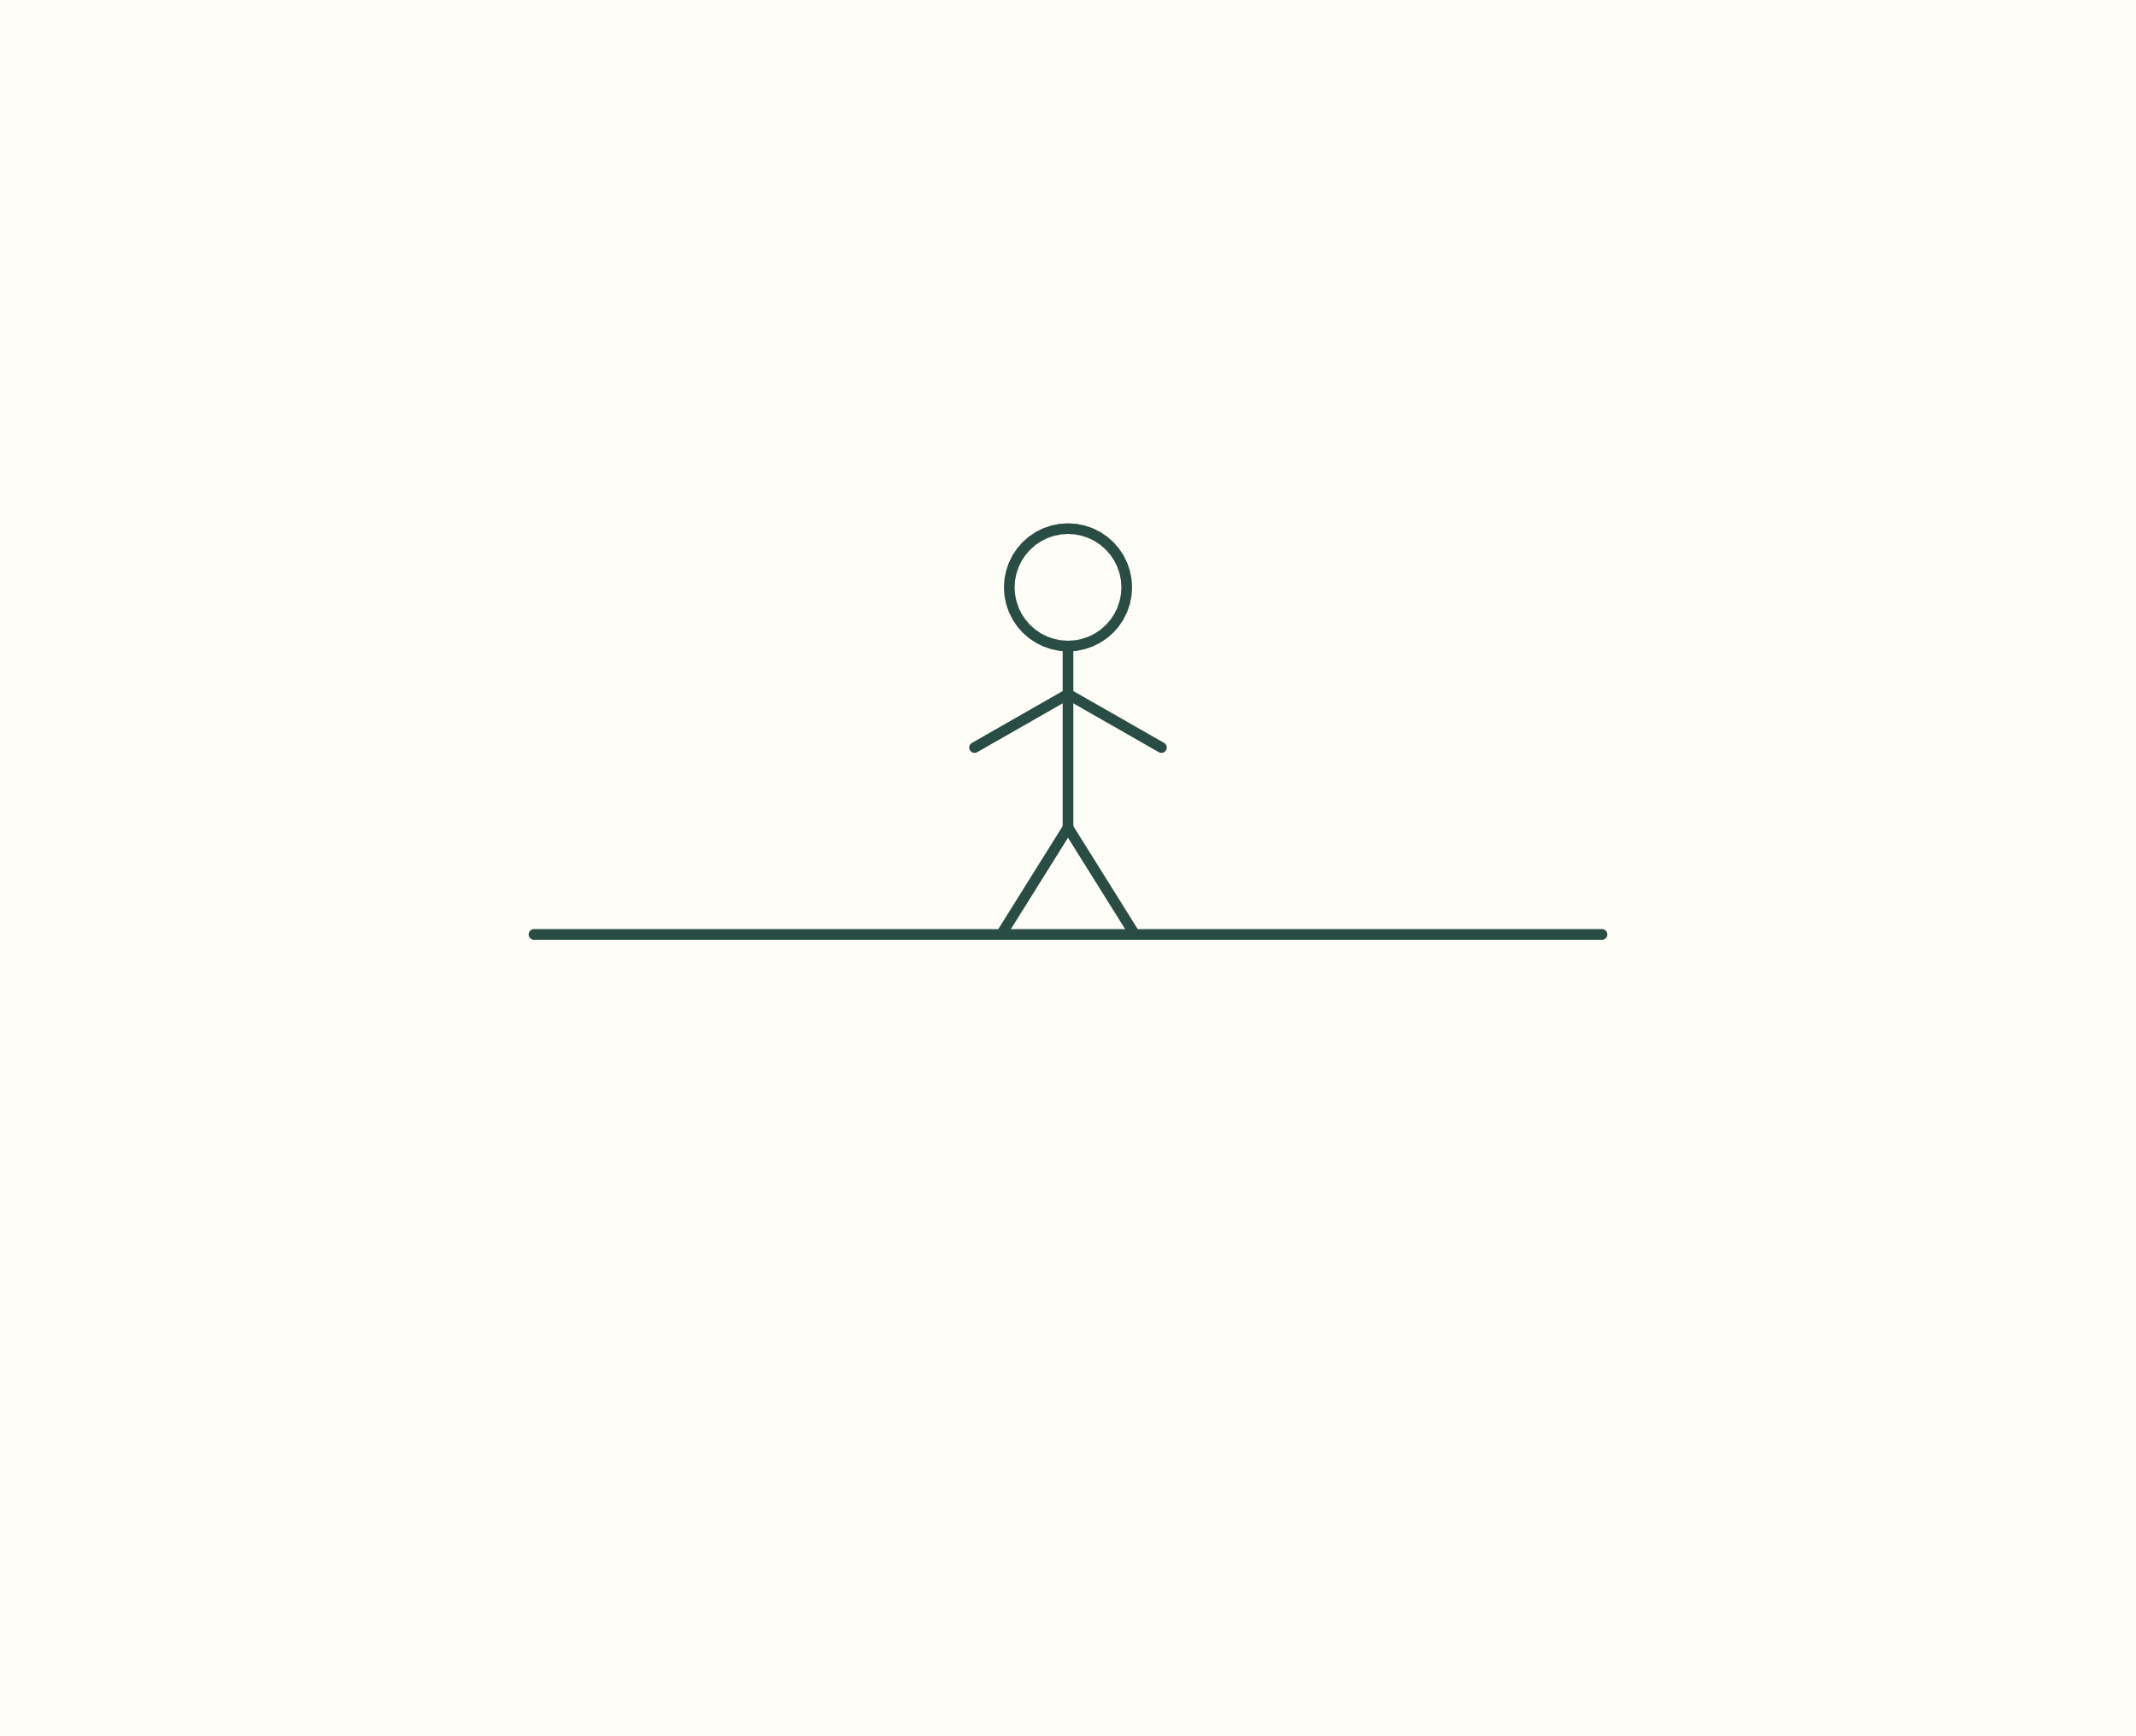
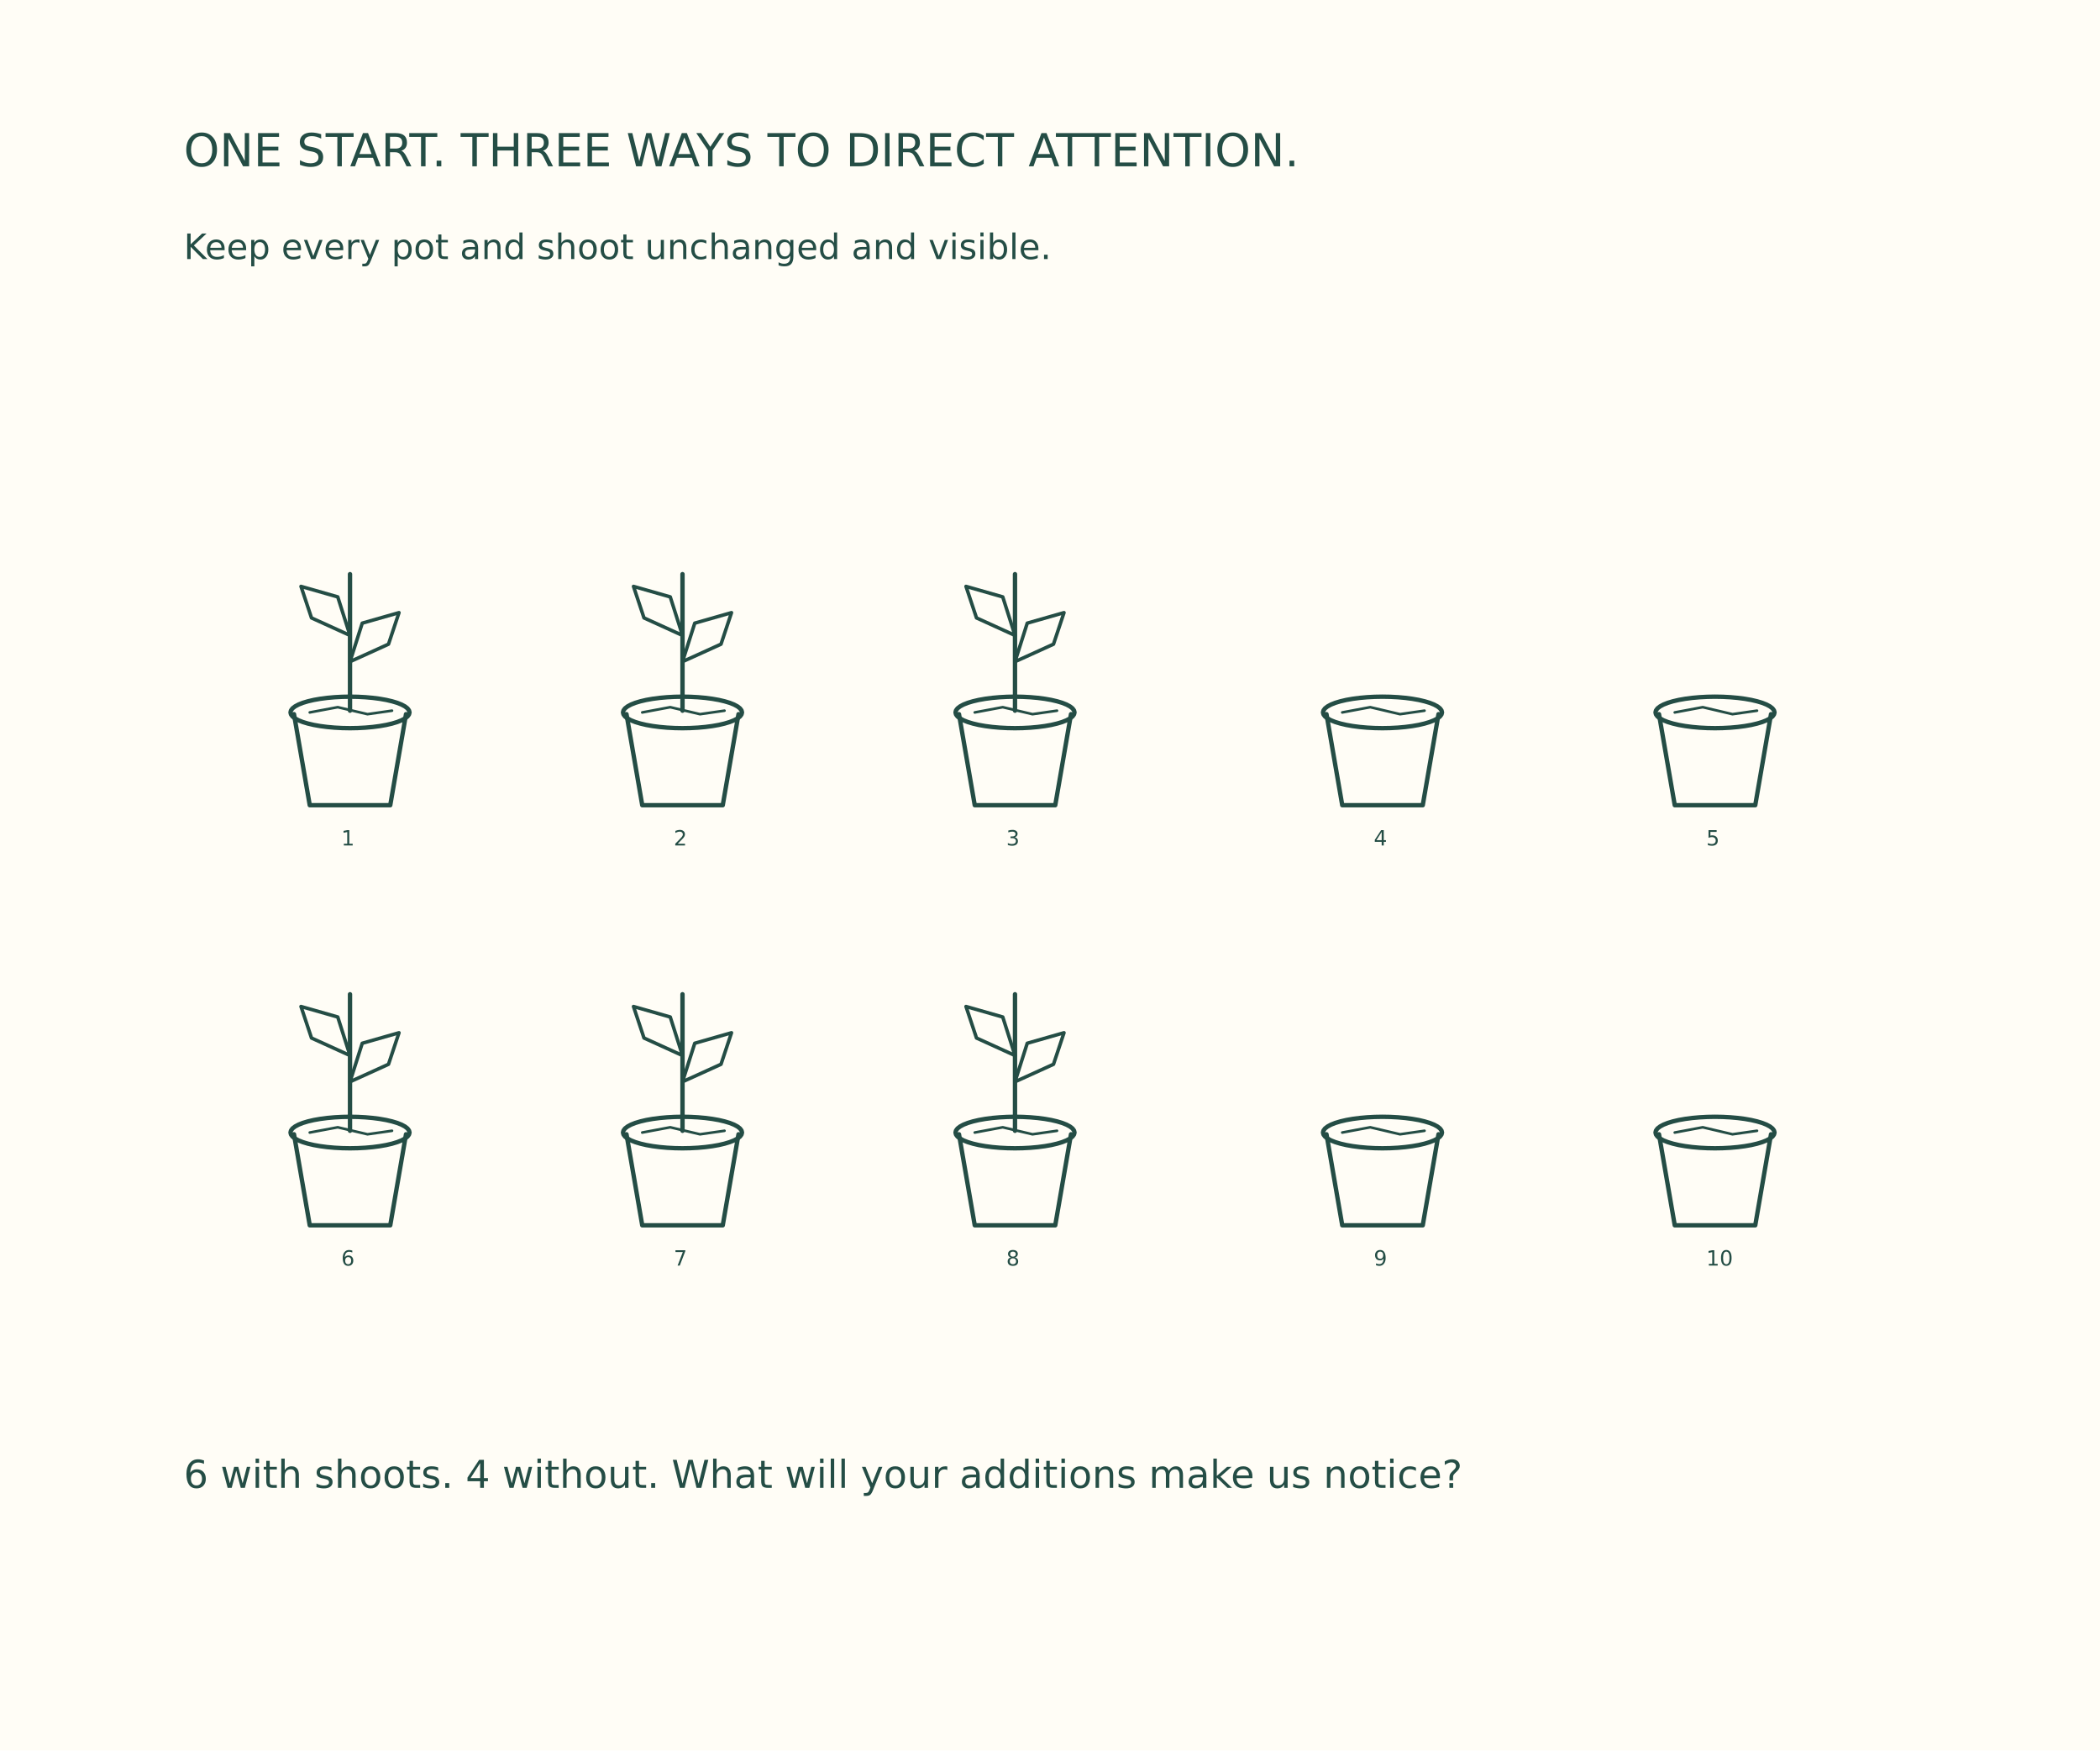
- <svg xmlns="http://www.w3.org/2000/svg" viewBox="0 0 800 650" role="img" aria-labelledby="t d">
-   <rect width="800" height="650" fill="#fffdf7" />
-   <g id="starter">
-     <polyline points="422.0,220.0 421.812,222.872 421.25,225.694 420.325,228.419 419.053,231.0 417.454,233.393 415.556,235.556 413.393,237.454 411.0,239.053 408.419,240.325 405.694,241.25 402.872,241.812 400.0,242.0 397.128,241.812 394.306,241.25 391.581,240.325 389.0,239.053 386.607,237.454 384.444,235.556 382.546,233.393 380.947,231.0 379.675,228.419 378.75,225.694 378.188,222.872 378.0,220.0 378.188,217.128 378.75,214.306 379.675,211.581 380.947,209.0 382.546,206.607 384.444,204.444 386.607,202.546 389.0,200.947 391.581,199.675 394.306,198.75 397.128,198.188 400.0,198.0 402.872,198.188 405.694,198.75 408.419,199.675 411.0,200.947 413.393,202.546 415.556,204.444 417.454,206.607 419.053,209.0 420.325,211.581 421.25,214.306 421.812,217.128 422.0,220.0" fill="none" stroke="#294d44" stroke-width="4" stroke-linecap="round" stroke-linejoin="round" />
-     <polyline points="400,242 400,310" fill="none" stroke="#294d44" stroke-width="4" stroke-linecap="round" stroke-linejoin="round" />
-     <polyline points="365,280 400,260 435,280" fill="none" stroke="#294d44" stroke-width="4" stroke-linecap="round" stroke-linejoin="round" />
-     <polyline points="400,310 375,350" fill="none" stroke="#294d44" stroke-width="4" stroke-linecap="round" stroke-linejoin="round" />
-     <polyline points="400,310 425,350" fill="none" stroke="#294d44" stroke-width="4" stroke-linecap="round" stroke-linejoin="round" />
-     <polyline points="200,350 600,350" fill="none" stroke="#294d44" stroke-width="4" stroke-linecap="round" stroke-linejoin="round" />
+ <svg xmlns="http://www.w3.org/2000/svg" viewBox="0 0 1200 1000" role="img" aria-label="Ten simple pot outlines in two rows. The first three pots in each row have two-leaf shoots; the other two have none.">
+   <rect width="1200" height="1000" fill="#fffdf6" />
+   <g id="fixed-starter">
+     <polyline points="168,408 177,460 223,460 232,408" stroke="#244d45" stroke-width="2.5" fill="none" stroke-linecap="round" stroke-linejoin="round" />
+     <polyline points="234.0,407.0 233.71,408.17 232.84,409.33 231.41,410.44 229.44,411.5 226.97,412.48 224.04,413.36 220.7,414.14 217.0,414.79 213.01,415.31 208.8,415.69 204.44,415.92 200.0,416.0 195.56,415.92 191.2,415.69 186.99,415.31 183.0,414.79 179.3,414.14 175.96,413.36 173.03,412.48 170.56,411.5 168.59,410.44 167.16,409.33 166.29,408.17 166.0,407.0 166.29,405.83 167.16,404.67 168.59,403.56 170.56,402.5 173.03,401.52 175.96,400.64 179.3,399.86 183.0,399.21 186.99,398.69 191.2,398.31 195.56,398.08 200.0,398.0 204.44,398.08 208.8,398.31 213.01,398.69 217.0,399.21 220.7,399.86 224.04,400.64 226.97,401.52 229.44,402.5 231.41,403.56 232.84,404.67 233.71,405.83 234.0,407.0" stroke="#244d45" stroke-width="2.5" fill="none" stroke-linecap="round" stroke-linejoin="round" />
+     <polyline points="177,407 193,404 210,408 224,406" stroke="#244d45" stroke-width="1.5" fill="none" stroke-linecap="round" stroke-linejoin="round" />
+     <polyline points="200,406 200,328" stroke="#244d45" stroke-width="2.5" fill="none" stroke-linecap="round" stroke-linejoin="round" />
+     <polyline points="200,363 178,353 172,335 193,341 200,363" stroke="#244d45" stroke-width="2" fill="none" stroke-linecap="round" stroke-linejoin="round" />
+     <polyline points="200,378 222,368 228,350 207,356 200,378" stroke="#244d45" stroke-width="2" fill="none" stroke-linecap="round" stroke-linejoin="round" />
+     <polyline points="358,408 367,460 413,460 422,408" stroke="#244d45" stroke-width="2.5" fill="none" stroke-linecap="round" stroke-linejoin="round" />
+     <polyline points="424.0,407.0 423.71,408.17 422.84,409.33 421.41,410.44 419.44,411.5 416.97,412.48 414.04,413.36 410.7,414.14 407.0,414.79 403.01,415.31 398.8,415.69 394.44,415.92 390.0,416.0 385.56,415.92 381.2,415.69 376.99,415.31 373.0,414.79 369.3,414.14 365.96,413.36 363.03,412.48 360.56,411.5 358.59,410.44 357.16,409.33 356.29,408.17 356.0,407.0 356.29,405.83 357.16,404.67 358.59,403.56 360.56,402.5 363.03,401.52 365.96,400.64 369.3,399.86 373.0,399.21 376.99,398.69 381.2,398.31 385.56,398.08 390.0,398.0 394.44,398.08 398.8,398.31 403.01,398.69 407.0,399.21 410.7,399.86 414.04,400.64 416.97,401.52 419.44,402.5 421.41,403.56 422.84,404.67 423.71,405.83 424.0,407.0" stroke="#244d45" stroke-width="2.5" fill="none" stroke-linecap="round" stroke-linejoin="round" />
+     <polyline points="367,407 383,404 400,408 414,406" stroke="#244d45" stroke-width="1.5" fill="none" stroke-linecap="round" stroke-linejoin="round" />
+     <polyline points="390,406 390,328" stroke="#244d45" stroke-width="2.5" fill="none" stroke-linecap="round" stroke-linejoin="round" />
+     <polyline points="390,363 368,353 362,335 383,341 390,363" stroke="#244d45" stroke-width="2" fill="none" stroke-linecap="round" stroke-linejoin="round" />
+     <polyline points="390,378 412,368 418,350 397,356 390,378" stroke="#244d45" stroke-width="2" fill="none" stroke-linecap="round" stroke-linejoin="round" />
+     <polyline points="548,408 557,460 603,460 612,408" stroke="#244d45" stroke-width="2.5" fill="none" stroke-linecap="round" stroke-linejoin="round" />
+     <polyline points="614.0,407.0 613.71,408.17 612.84,409.33 611.41,410.44 609.44,411.5 606.97,412.48 604.04,413.36 600.7,414.14 597.0,414.79 593.01,415.31 588.8,415.69 584.44,415.92 580.0,416.0 575.56,415.92 571.2,415.69 566.99,415.31 563.0,414.79 559.3,414.14 555.96,413.36 553.03,412.48 550.56,411.5 548.59,410.44 547.16,409.33 546.29,408.17 546.0,407.0 546.29,405.83 547.16,404.67 548.59,403.56 550.56,402.5 553.03,401.52 555.96,400.64 559.3,399.86 563.0,399.21 566.99,398.69 571.2,398.31 575.56,398.08 580.0,398.0 584.44,398.08 588.8,398.31 593.01,398.69 597.0,399.21 600.7,399.86 604.04,400.64 606.97,401.52 609.44,402.5 611.41,403.56 612.84,404.67 613.71,405.83 614.0,407.0" stroke="#244d45" stroke-width="2.5" fill="none" stroke-linecap="round" stroke-linejoin="round" />
+     <polyline points="557,407 573,404 590,408 604,406" stroke="#244d45" stroke-width="1.5" fill="none" stroke-linecap="round" stroke-linejoin="round" />
+     <polyline points="580,406 580,328" stroke="#244d45" stroke-width="2.5" fill="none" stroke-linecap="round" stroke-linejoin="round" />
+     <polyline points="580,363 558,353 552,335 573,341 580,363" stroke="#244d45" stroke-width="2" fill="none" stroke-linecap="round" stroke-linejoin="round" />
+     <polyline points="580,378 602,368 608,350 587,356 580,378" stroke="#244d45" stroke-width="2" fill="none" stroke-linecap="round" stroke-linejoin="round" />
+     <polyline points="758,408 767,460 813,460 822,408" stroke="#244d45" stroke-width="2.5" fill="none" stroke-linecap="round" stroke-linejoin="round" />
+     <polyline points="824.0,407.0 823.71,408.17 822.84,409.33 821.41,410.44 819.44,411.5 816.97,412.48 814.04,413.36 810.7,414.14 807.0,414.79 803.01,415.31 798.8,415.69 794.44,415.92 790.0,416.0 785.56,415.92 781.2,415.69 776.99,415.31 773.0,414.79 769.3,414.14 765.96,413.36 763.03,412.48 760.56,411.5 758.59,410.44 757.16,409.33 756.29,408.17 756.0,407.0 756.29,405.83 757.16,404.67 758.59,403.56 760.56,402.5 763.03,401.52 765.96,400.64 769.3,399.86 773.0,399.21 776.99,398.69 781.2,398.31 785.56,398.08 790.0,398.0 794.44,398.08 798.8,398.31 803.01,398.69 807.0,399.21 810.7,399.86 814.04,400.64 816.97,401.52 819.44,402.5 821.41,403.56 822.84,404.67 823.71,405.83 824.0,407.0" stroke="#244d45" stroke-width="2.5" fill="none" stroke-linecap="round" stroke-linejoin="round" />
+     <polyline points="767,407 783,404 800,408 814,406" stroke="#244d45" stroke-width="1.5" fill="none" stroke-linecap="round" stroke-linejoin="round" />
+     <polyline points="948,408 957,460 1003,460 1012,408" stroke="#244d45" stroke-width="2.5" fill="none" stroke-linecap="round" stroke-linejoin="round" />
+     <polyline points="1014.0,407.0 1013.71,408.17 1012.84,409.33 1011.41,410.44 1009.44,411.5 1006.97,412.48 1004.04,413.36 1000.7,414.14 997.0,414.79 993.01,415.31 988.8,415.69 984.44,415.92 980.0,416.0 975.56,415.92 971.2,415.69 966.99,415.31 963.0,414.79 959.3,414.14 955.96,413.36 953.03,412.48 950.56,411.5 948.59,410.44 947.16,409.33 946.29,408.17 946.0,407.0 946.29,405.83 947.16,404.67 948.59,403.56 950.56,402.5 953.03,401.52 955.96,400.64 959.3,399.86 963.0,399.21 966.99,398.69 971.2,398.31 975.56,398.08 980.0,398.0 984.44,398.08 988.8,398.31 993.01,398.69 997.0,399.21 1000.7,399.86 1004.04,400.64 1006.97,401.52 1009.44,402.5 1011.41,403.56 1012.84,404.67 1013.71,405.83 1014.0,407.0" stroke="#244d45" stroke-width="2.5" fill="none" stroke-linecap="round" stroke-linejoin="round" />
+     <polyline points="957,407 973,404 990,408 1004,406" stroke="#244d45" stroke-width="1.5" fill="none" stroke-linecap="round" stroke-linejoin="round" />
+     <polyline points="168,648 177,700 223,700 232,648" stroke="#244d45" stroke-width="2.5" fill="none" stroke-linecap="round" stroke-linejoin="round" />
+     <polyline points="234.0,647.0 233.71,648.17 232.84,649.33 231.41,650.44 229.44,651.5 226.97,652.48 224.04,653.36 220.7,654.14 217.0,654.79 213.01,655.31 208.8,655.69 204.44,655.92 200.0,656.0 195.56,655.92 191.2,655.69 186.99,655.31 183.0,654.79 179.3,654.14 175.96,653.36 173.03,652.48 170.56,651.5 168.59,650.44 167.16,649.33 166.29,648.17 166.0,647.0 166.29,645.83 167.16,644.67 168.59,643.56 170.56,642.5 173.03,641.52 175.96,640.64 179.3,639.86 183.0,639.21 186.99,638.69 191.2,638.31 195.56,638.08 200.0,638.0 204.44,638.08 208.8,638.31 213.01,638.69 217.0,639.21 220.7,639.86 224.04,640.64 226.97,641.52 229.44,642.5 231.41,643.56 232.84,644.67 233.71,645.83 234.0,647.0" stroke="#244d45" stroke-width="2.5" fill="none" stroke-linecap="round" stroke-linejoin="round" />
+     <polyline points="177,647 193,644 210,648 224,646" stroke="#244d45" stroke-width="1.5" fill="none" stroke-linecap="round" stroke-linejoin="round" />
+     <polyline points="200,646 200,568" stroke="#244d45" stroke-width="2.5" fill="none" stroke-linecap="round" stroke-linejoin="round" />
+     <polyline points="200,603 178,593 172,575 193,581 200,603" stroke="#244d45" stroke-width="2" fill="none" stroke-linecap="round" stroke-linejoin="round" />
+     <polyline points="200,618 222,608 228,590 207,596 200,618" stroke="#244d45" stroke-width="2" fill="none" stroke-linecap="round" stroke-linejoin="round" />
+     <polyline points="358,648 367,700 413,700 422,648" stroke="#244d45" stroke-width="2.5" fill="none" stroke-linecap="round" stroke-linejoin="round" />
+     <polyline points="424.0,647.0 423.71,648.17 422.84,649.33 421.41,650.44 419.44,651.5 416.97,652.48 414.04,653.36 410.7,654.14 407.0,654.79 403.01,655.31 398.8,655.69 394.44,655.92 390.0,656.0 385.56,655.92 381.2,655.69 376.99,655.31 373.0,654.79 369.3,654.14 365.96,653.36 363.03,652.48 360.56,651.5 358.59,650.44 357.16,649.33 356.29,648.17 356.0,647.0 356.29,645.83 357.16,644.67 358.59,643.56 360.56,642.5 363.03,641.52 365.96,640.64 369.3,639.86 373.0,639.21 376.99,638.69 381.2,638.31 385.56,638.08 390.0,638.0 394.44,638.08 398.8,638.31 403.01,638.69 407.0,639.21 410.7,639.86 414.04,640.64 416.97,641.52 419.44,642.5 421.41,643.56 422.84,644.67 423.71,645.83 424.0,647.0" stroke="#244d45" stroke-width="2.5" fill="none" stroke-linecap="round" stroke-linejoin="round" />
+     <polyline points="367,647 383,644 400,648 414,646" stroke="#244d45" stroke-width="1.5" fill="none" stroke-linecap="round" stroke-linejoin="round" />
+     <polyline points="390,646 390,568" stroke="#244d45" stroke-width="2.5" fill="none" stroke-linecap="round" stroke-linejoin="round" />
+     <polyline points="390,603 368,593 362,575 383,581 390,603" stroke="#244d45" stroke-width="2" fill="none" stroke-linecap="round" stroke-linejoin="round" />
+     <polyline points="390,618 412,608 418,590 397,596 390,618" stroke="#244d45" stroke-width="2" fill="none" stroke-linecap="round" stroke-linejoin="round" />
+     <polyline points="548,648 557,700 603,700 612,648" stroke="#244d45" stroke-width="2.5" fill="none" stroke-linecap="round" stroke-linejoin="round" />
+     <polyline points="614.0,647.0 613.71,648.17 612.84,649.33 611.41,650.44 609.44,651.5 606.97,652.48 604.04,653.36 600.7,654.14 597.0,654.79 593.01,655.31 588.8,655.69 584.44,655.92 580.0,656.0 575.56,655.92 571.2,655.69 566.99,655.31 563.0,654.79 559.3,654.14 555.96,653.36 553.03,652.48 550.56,651.5 548.59,650.44 547.16,649.33 546.29,648.17 546.0,647.0 546.29,645.83 547.16,644.67 548.59,643.56 550.56,642.5 553.03,641.52 555.96,640.64 559.3,639.86 563.0,639.21 566.99,638.69 571.2,638.31 575.56,638.08 580.0,638.0 584.44,638.08 588.8,638.31 593.01,638.69 597.0,639.21 600.7,639.86 604.04,640.64 606.97,641.52 609.44,642.5 611.41,643.56 612.84,644.67 613.71,645.83 614.0,647.0" stroke="#244d45" stroke-width="2.5" fill="none" stroke-linecap="round" stroke-linejoin="round" />
+     <polyline points="557,647 573,644 590,648 604,646" stroke="#244d45" stroke-width="1.5" fill="none" stroke-linecap="round" stroke-linejoin="round" />
+     <polyline points="580,646 580,568" stroke="#244d45" stroke-width="2.5" fill="none" stroke-linecap="round" stroke-linejoin="round" />
+     <polyline points="580,603 558,593 552,575 573,581 580,603" stroke="#244d45" stroke-width="2" fill="none" stroke-linecap="round" stroke-linejoin="round" />
+     <polyline points="580,618 602,608 608,590 587,596 580,618" stroke="#244d45" stroke-width="2" fill="none" stroke-linecap="round" stroke-linejoin="round" />
+     <polyline points="758,648 767,700 813,700 822,648" stroke="#244d45" stroke-width="2.5" fill="none" stroke-linecap="round" stroke-linejoin="round" />
+     <polyline points="824.0,647.0 823.71,648.17 822.84,649.33 821.41,650.44 819.44,651.5 816.97,652.48 814.04,653.36 810.7,654.14 807.0,654.79 803.01,655.31 798.8,655.69 794.44,655.92 790.0,656.0 785.56,655.92 781.2,655.69 776.99,655.31 773.0,654.79 769.3,654.14 765.96,653.36 763.03,652.48 760.56,651.5 758.59,650.44 757.16,649.33 756.29,648.17 756.0,647.0 756.29,645.83 757.16,644.67 758.59,643.56 760.56,642.5 763.03,641.52 765.96,640.64 769.3,639.86 773.0,639.21 776.99,638.69 781.2,638.31 785.56,638.08 790.0,638.0 794.44,638.08 798.8,638.31 803.01,638.69 807.0,639.21 810.7,639.86 814.04,640.64 816.97,641.52 819.44,642.5 821.41,643.56 822.84,644.67 823.71,645.83 824.0,647.0" stroke="#244d45" stroke-width="2.5" fill="none" stroke-linecap="round" stroke-linejoin="round" />
+     <polyline points="767,647 783,644 800,648 814,646" stroke="#244d45" stroke-width="1.5" fill="none" stroke-linecap="round" stroke-linejoin="round" />
+     <polyline points="948,648 957,700 1003,700 1012,648" stroke="#244d45" stroke-width="2.5" fill="none" stroke-linecap="round" stroke-linejoin="round" />
+     <polyline points="1014.0,647.0 1013.71,648.17 1012.84,649.33 1011.41,650.44 1009.44,651.5 1006.97,652.48 1004.04,653.36 1000.7,654.14 997.0,654.79 993.01,655.31 988.8,655.69 984.44,655.92 980.0,656.0 975.56,655.92 971.2,655.69 966.99,655.31 963.0,654.79 959.3,654.14 955.96,653.36 953.03,652.48 950.56,651.5 948.59,650.44 947.16,649.33 946.29,648.17 946.0,647.0 946.29,645.83 947.16,644.67 948.59,643.56 950.56,642.5 953.03,641.52 955.96,640.64 959.3,639.86 963.0,639.21 966.99,638.69 971.2,638.31 975.56,638.08 980.0,638.0 984.44,638.08 988.8,638.31 993.01,638.69 997.0,639.21 1000.7,639.86 1004.04,640.64 1006.97,641.52 1009.44,642.5 1011.41,643.56 1012.84,644.67 1013.71,645.83 1014.0,647.0" stroke="#244d45" stroke-width="2.5" fill="none" stroke-linecap="round" stroke-linejoin="round" />
+     <polyline points="957,647 973,644 990,648 1004,646" stroke="#244d45" stroke-width="1.5" fill="none" stroke-linecap="round" stroke-linejoin="round" />
  </g>
+   <text x="105" y="95" font-family="DejaVu Sans,sans-serif" font-size="26" fill="#244d45" font-weight="400">ONE START. THREE WAYS TO DIRECT ATTENTION.</text>
+   <text x="105" y="148" font-family="DejaVu Sans,sans-serif" font-size="20" fill="#244d45" font-weight="400">Keep every pot and shoot unchanged and visible.</text>
+   <text x="195" y="483" font-family="DejaVu Sans,sans-serif" font-size="12" fill="#244d45" font-weight="400">1</text>
+   <text x="385" y="483" font-family="DejaVu Sans,sans-serif" font-size="12" fill="#244d45" font-weight="400">2</text>
+   <text x="575" y="483" font-family="DejaVu Sans,sans-serif" font-size="12" fill="#244d45" font-weight="400">3</text>
+   <text x="785" y="483" font-family="DejaVu Sans,sans-serif" font-size="12" fill="#244d45" font-weight="400">4</text>
+   <text x="975" y="483" font-family="DejaVu Sans,sans-serif" font-size="12" fill="#244d45" font-weight="400">5</text>
+   <text x="195" y="723" font-family="DejaVu Sans,sans-serif" font-size="12" fill="#244d45" font-weight="400">6</text>
+   <text x="385" y="723" font-family="DejaVu Sans,sans-serif" font-size="12" fill="#244d45" font-weight="400">7</text>
+   <text x="575" y="723" font-family="DejaVu Sans,sans-serif" font-size="12" fill="#244d45" font-weight="400">8</text>
+   <text x="785" y="723" font-family="DejaVu Sans,sans-serif" font-size="12" fill="#244d45" font-weight="400">9</text>
+   <text x="975" y="723" font-family="DejaVu Sans,sans-serif" font-size="12" fill="#244d45" font-weight="400">10</text>
+   <text x="105" y="850" font-family="DejaVu Sans,sans-serif" font-size="22" fill="#244d45" font-weight="400">6 with shoots. 4 without. What will your additions make us notice?</text>
</svg>
